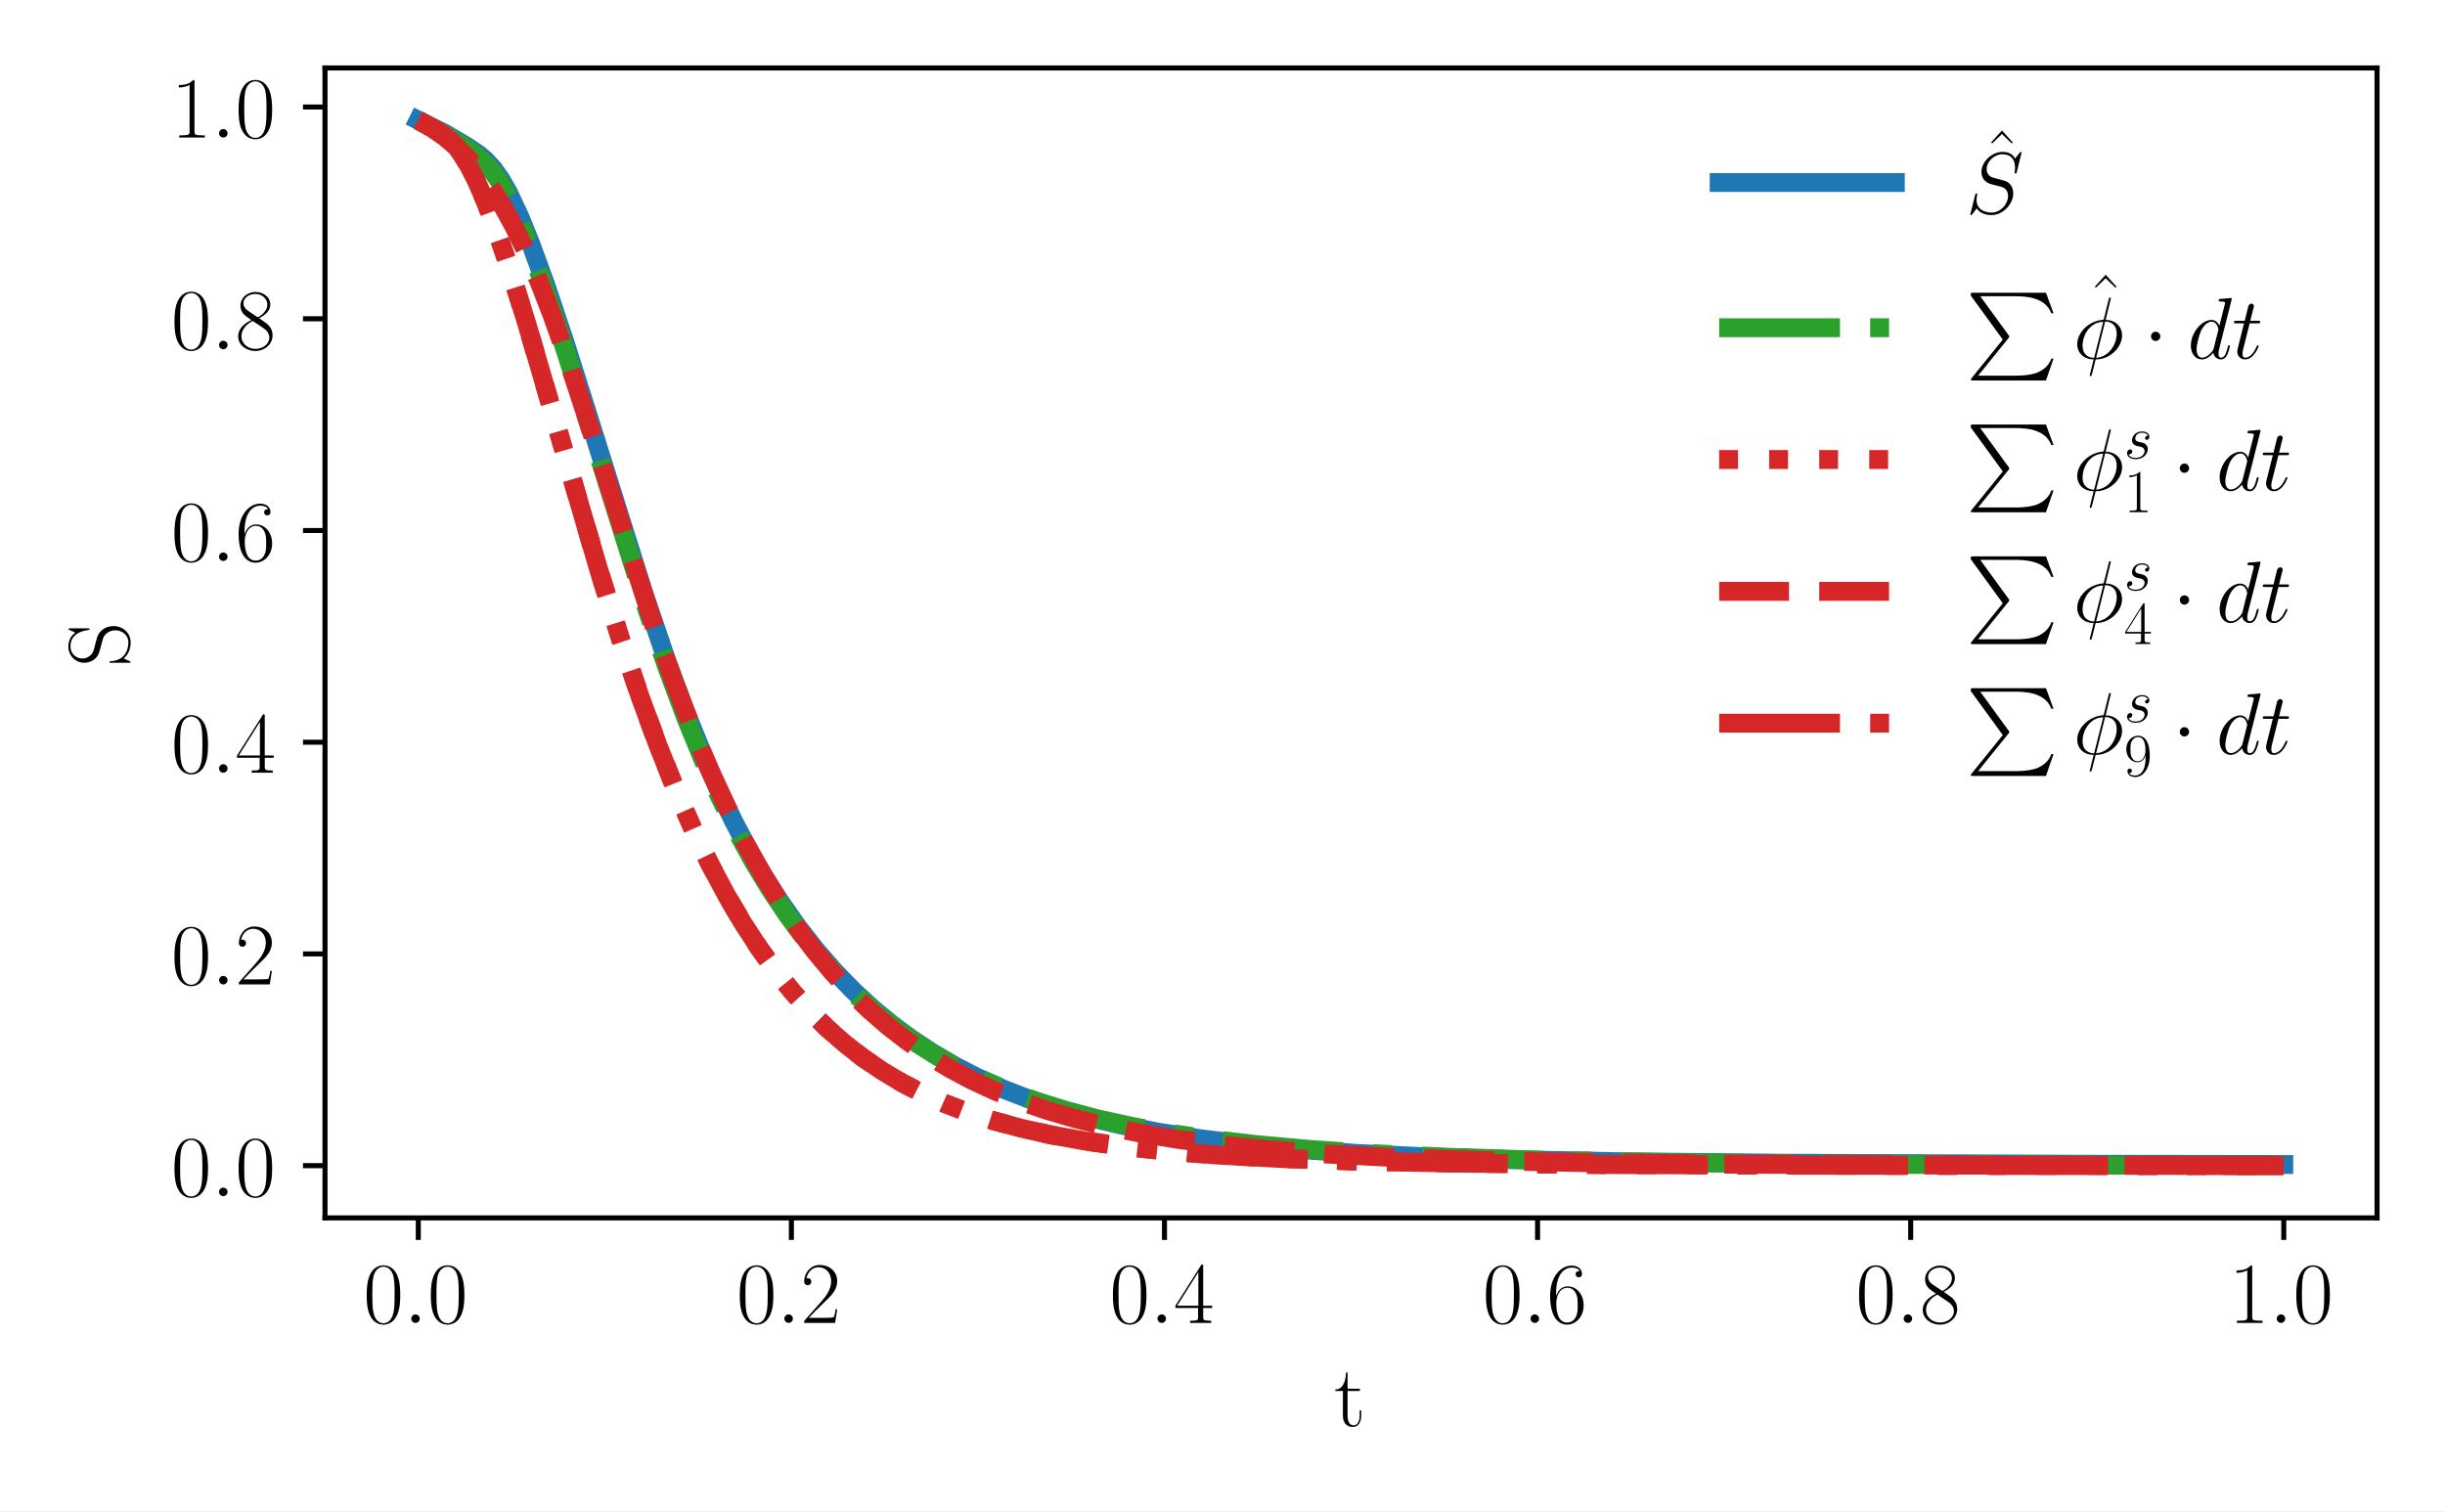
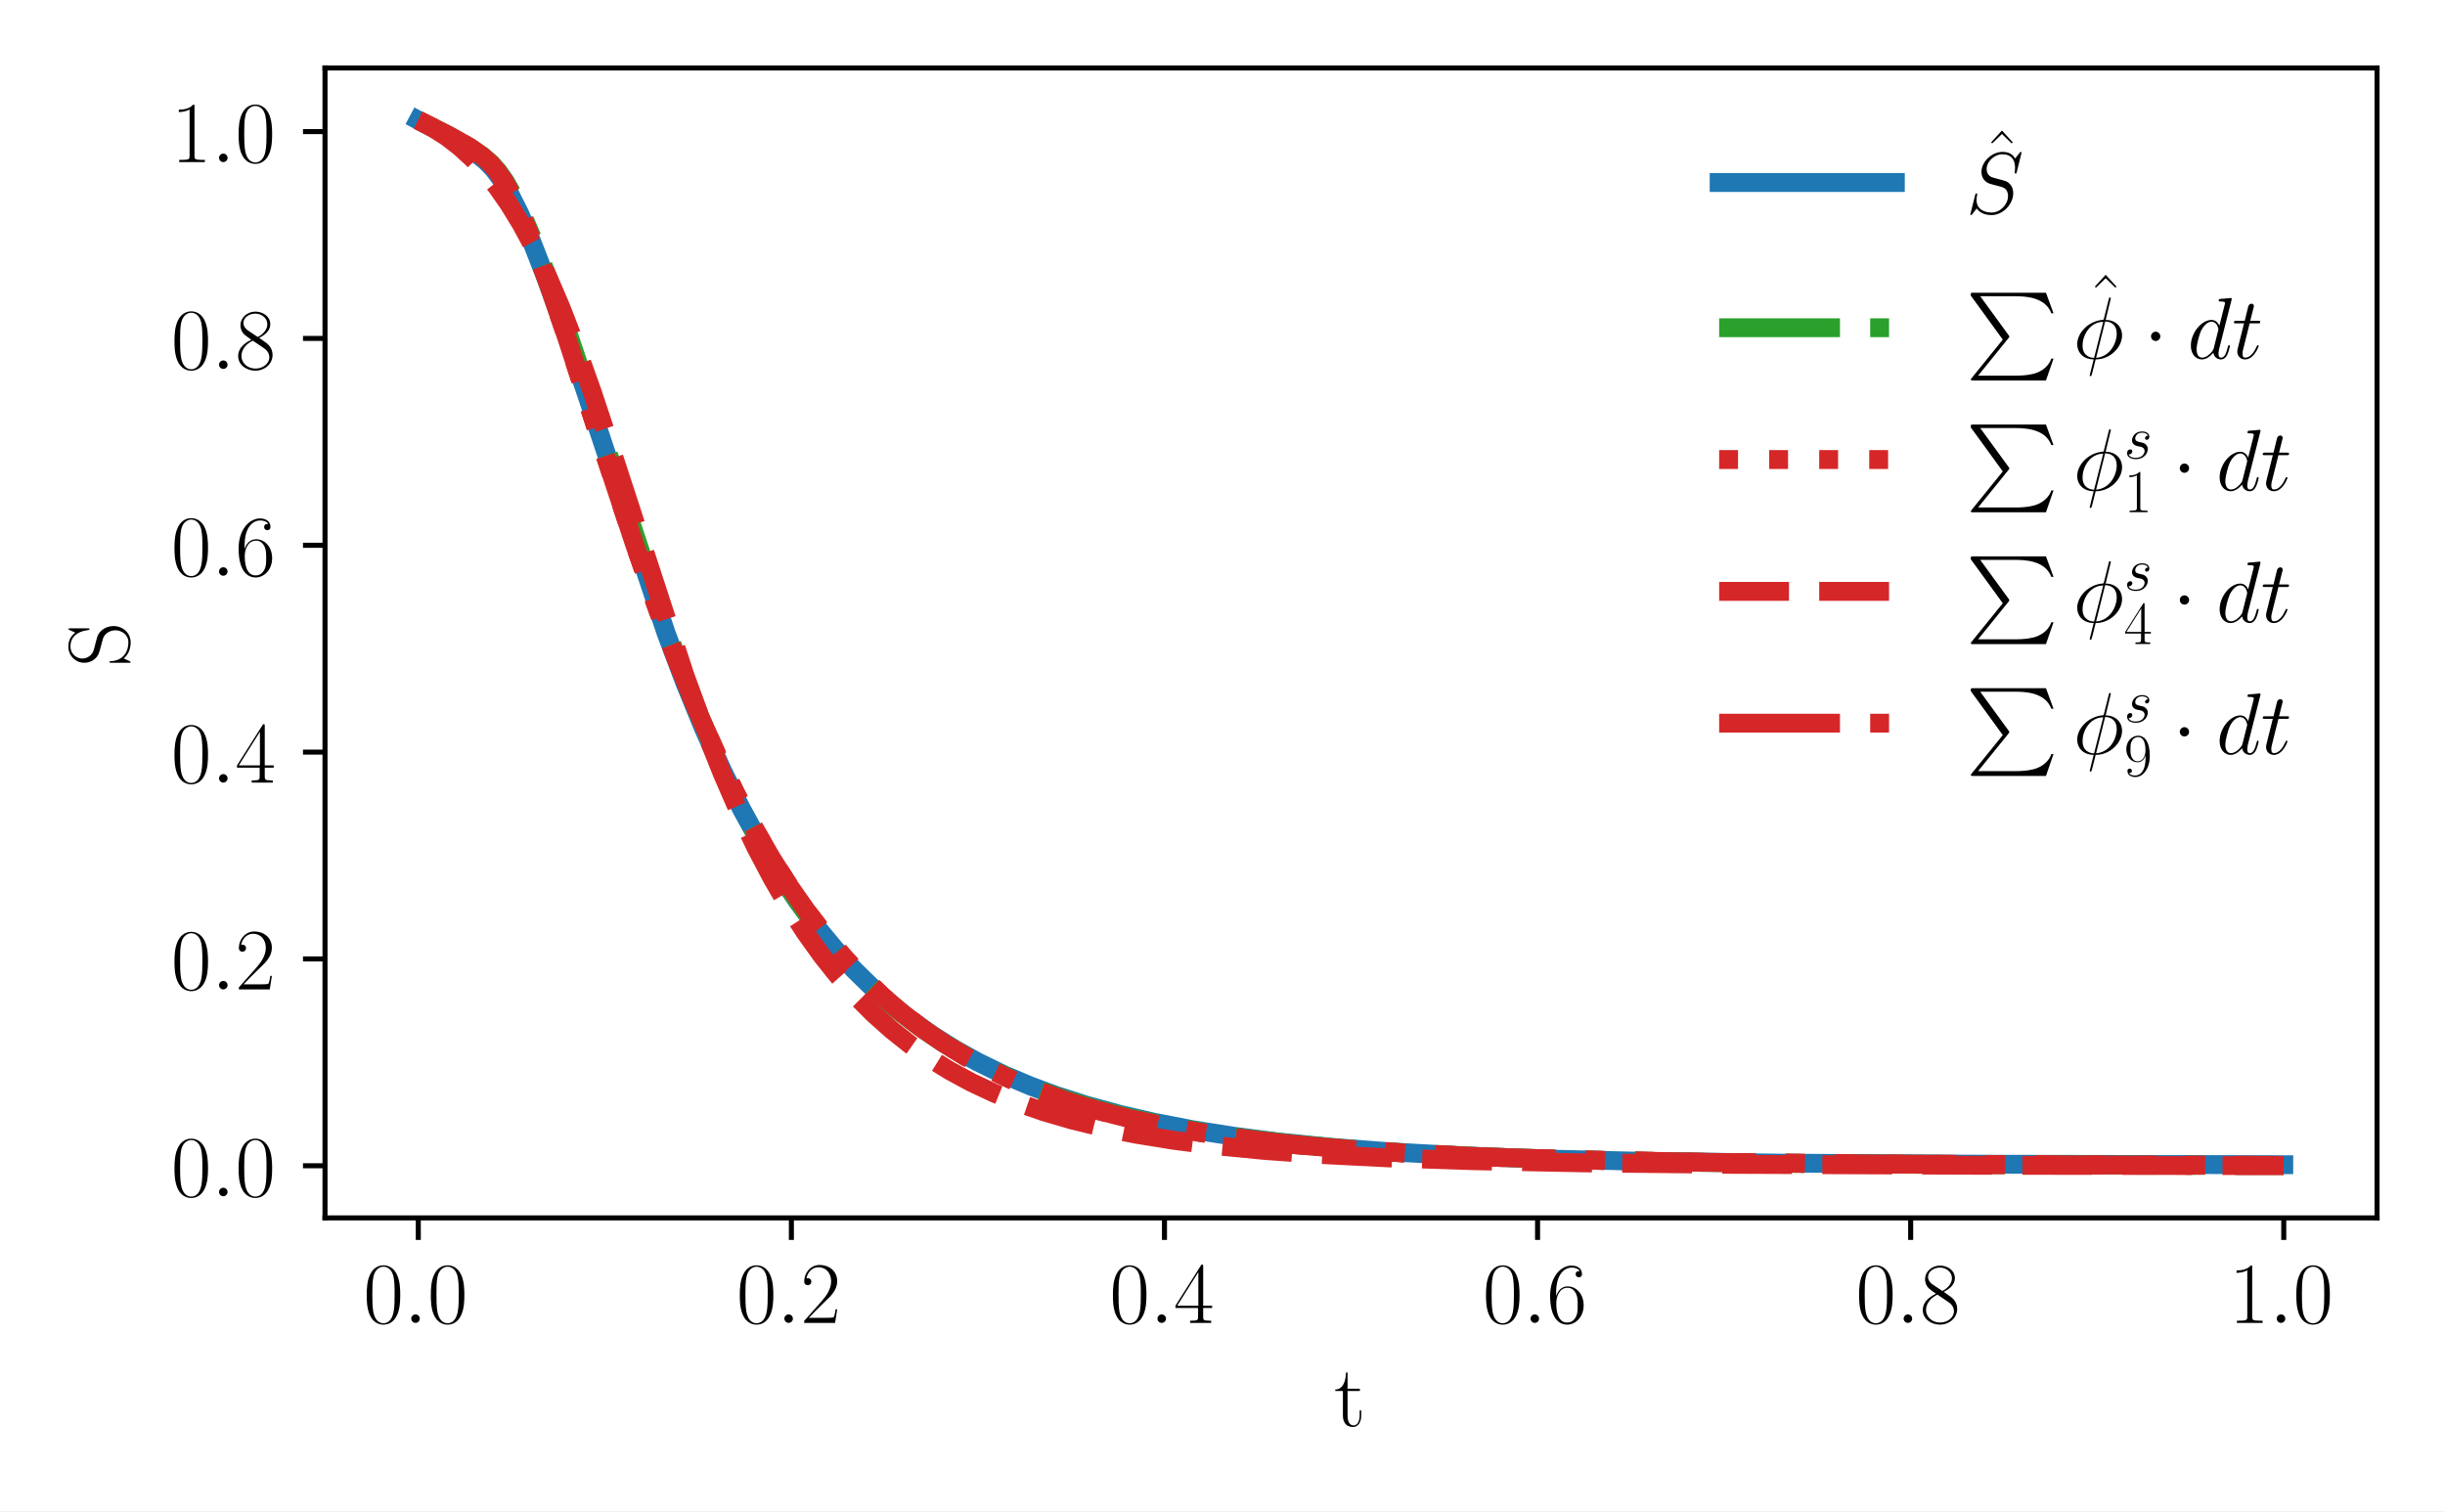
<svg xmlns="http://www.w3.org/2000/svg" xmlns:xlink="http://www.w3.org/1999/xlink" width="388.543pt" height="240.133pt" viewBox="0 0 388.543 240.133" version="1.1">
  <defs>
    <style type="text/css">*{stroke-linejoin: round; stroke-linecap: butt}</style>
  </defs>
  <g id="figure_1">
    <g id="patch_1">
      <path d="M 0 240.133  L 388.543 240.133  L 388.543 0  L 0 0  z " style="fill: #ffffff" />
    </g>
    <g id="axes_1">
      <g id="patch_2">
        <path d="M 51.648 193.537  L 377.743 193.537  L 377.743 10.8  L 51.648 10.8  z " style="fill: #ffffff" />
      </g>
      <g id="matplotlib.axis_1">
        <g id="xtick_1">
          <g id="line2d_1">
            <defs>
-               <path id="mfda33539a0" d="M 0 0  L 0 3.5  " style="stroke: #000000; stroke-width: 0.8" />
-             </defs>
-             <g>
-               <use xlink:href="#mfda33539a0" x="66.471" y="193.537" style="stroke: #000000; stroke-width: 0.8" />
+               <path id="mde5029d9d5" d="M 0 0  L 0 3.5  " style="stroke: #000000; stroke-width: 0.8" />
+             </defs>
+             <g>
+               <use xlink:href="#mde5029d9d5" x="66.471" y="193.537" style="stroke: #000000; stroke-width: 0.8" />
            </g>
          </g>
          <g id="text_1">
            <g transform="translate(57.74567 210.2228) scale(0.14 -0.14)">
              <defs>
                <path id="CMR17-30" d="M 2688 2025  C 2688 2416 2682 3080 2413 3591  C 2176 4039 1798 4198 1466 4198  C 1158 4198 768 4058 525 3597  C 269 3118 243 2524 243 2025  C 243 1661 250 1106 448 619  C 723 -39 1216 -128 1466 -128  C 1760 -128 2208 -7 2470 600  C 2662 1042 2688 1559 2688 2025  z M 1466 -26  C 1056 -26 813 325 723 812  C 653 1188 653 1738 653 2096  C 653 2588 653 2997 736 3387  C 858 3929 1216 4096 1466 4096  C 1728 4096 2067 3923 2189 3400  C 2272 3036 2278 2607 2278 2096  C 2278 1680 2278 1169 2202 792  C 2067 95 1690 -26 1466 -26  z " transform="scale(0.015625)" />
                <path id="CMMI12-3a" d="M 1178 307  C 1178 492 1024 619 870 619  C 685 619 557 466 557 313  C 557 128 710 0 864 0  C 1050 0 1178 153 1178 307  z " transform="scale(0.015625)" />
              </defs>
              <use xlink:href="#CMR17-30" transform="scale(0.996264)" />
              <use xlink:href="#CMMI12-3a" transform="translate(45.69048 0) scale(0.996264)" />
              <use xlink:href="#CMR17-30" transform="translate(72.78765 0) scale(0.996264)" />
            </g>
          </g>
        </g>
        <g id="xtick_2">
          <g id="line2d_2">
            <g>
-               <use xlink:href="#mfda33539a0" x="125.761" y="193.537" style="stroke: #000000; stroke-width: 0.8" />
+               <use xlink:href="#mde5029d9d5" x="125.761" y="193.537" style="stroke: #000000; stroke-width: 0.8" />
            </g>
          </g>
          <g id="text_2">
            <g transform="translate(117.0356 210.2228) scale(0.14 -0.14)">
              <defs>
                <path id="CMR17-32" d="M 2669 989  L 2554 989  C 2490 536 2438 459 2413 420  C 2381 369 1920 369 1830 369  L 602 369  C 832 619 1280 1072 1824 1597  C 2214 1967 2669 2402 2669 3035  C 2669 3790 2067 4224 1395 4224  C 691 4224 262 3604 262 3030  C 262 2780 448 2748 525 2748  C 589 2748 781 2787 781 3010  C 781 3207 614 3264 525 3264  C 486 3264 448 3258 422 3245  C 544 3790 915 4058 1306 4058  C 1862 4058 2227 3617 2227 3035  C 2227 2479 1901 2000 1536 1584  L 262 146  L 262 0  L 2515 0  L 2669 989  z " transform="scale(0.015625)" />
              </defs>
              <use xlink:href="#CMR17-30" transform="scale(0.996264)" />
              <use xlink:href="#CMMI12-3a" transform="translate(45.69048 0) scale(0.996264)" />
              <use xlink:href="#CMR17-32" transform="translate(72.78765 0) scale(0.996264)" />
            </g>
          </g>
        </g>
        <g id="xtick_3">
          <g id="line2d_3">
            <g>
-               <use xlink:href="#mfda33539a0" x="185.051" y="193.537" style="stroke: #000000; stroke-width: 0.8" />
+               <use xlink:href="#mde5029d9d5" x="185.051" y="193.537" style="stroke: #000000; stroke-width: 0.8" />
            </g>
          </g>
          <g id="text_3">
            <g transform="translate(176.3255 210.2228) scale(0.14 -0.14)">
              <defs>
                <path id="CMR17-34" d="M 2150 4122  C 2150 4256 2144 4256 2029 4256  L 128 1254  L 128 1088  L 1779 1088  L 1779 457  C 1779 224 1766 160 1318 160  L 1197 160  L 1197 0  C 1402 0 1747 0 1965 0  C 2182 0 2528 0 2733 0  L 2733 160  L 2611 160  C 2163 160 2150 224 2150 457  L 2150 1088  L 2803 1088  L 2803 1254  L 2150 1254  L 2150 4122  z M 1798 3703  L 1798 1254  L 256 1254  L 1798 3703  z " transform="scale(0.015625)" />
              </defs>
              <use xlink:href="#CMR17-30" transform="scale(0.996264)" />
              <use xlink:href="#CMMI12-3a" transform="translate(45.69048 0) scale(0.996264)" />
              <use xlink:href="#CMR17-34" transform="translate(72.78765 0) scale(0.996264)" />
            </g>
          </g>
        </g>
        <g id="xtick_4">
          <g id="line2d_4">
            <g>
-               <use xlink:href="#mfda33539a0" x="244.341" y="193.537" style="stroke: #000000; stroke-width: 0.8" />
+               <use xlink:href="#mde5029d9d5" x="244.341" y="193.537" style="stroke: #000000; stroke-width: 0.8" />
            </g>
          </g>
          <g id="text_4">
            <g transform="translate(235.6154 210.2228) scale(0.14 -0.14)">
              <defs>
                <path id="CMR17-36" d="M 678 2176  C 678 3690 1395 4032 1811 4032  C 1946 4032 2272 4009 2400 3776  C 2298 3776 2106 3776 2106 3553  C 2106 3381 2246 3323 2336 3323  C 2394 3323 2566 3348 2566 3560  C 2566 3954 2246 4179 1805 4179  C 1043 4179 243 3390 243 1984  C 243 253 966 -128 1478 -128  C 2099 -128 2688 427 2688 1283  C 2688 2081 2170 2662 1517 2662  C 1126 2662 838 2407 678 1960  L 678 2176  z M 1478 25  C 691 25 691 1200 691 1436  C 691 1896 909 2560 1504 2560  C 1613 2560 1926 2560 2138 2120  C 2253 1870 2253 1609 2253 1289  C 2253 944 2253 690 2118 434  C 1978 171 1773 25 1478 25  z " transform="scale(0.015625)" />
              </defs>
              <use xlink:href="#CMR17-30" transform="scale(0.996264)" />
              <use xlink:href="#CMMI12-3a" transform="translate(45.69048 0) scale(0.996264)" />
              <use xlink:href="#CMR17-36" transform="translate(72.78765 0) scale(0.996264)" />
            </g>
          </g>
        </g>
        <g id="xtick_5">
          <g id="line2d_5">
            <g>
-               <use xlink:href="#mfda33539a0" x="303.631" y="193.537" style="stroke: #000000; stroke-width: 0.8" />
+               <use xlink:href="#mde5029d9d5" x="303.631" y="193.537" style="stroke: #000000; stroke-width: 0.8" />
            </g>
          </g>
          <g id="text_5">
            <g transform="translate(294.9053 210.2228) scale(0.14 -0.14)">
              <defs>
                <path id="CMR17-38" d="M 1741 2264  C 2144 2467 2554 2773 2554 3263  C 2554 3841 1990 4179 1472 4179  C 890 4179 378 3759 378 3180  C 378 3021 416 2747 666 2505  C 730 2442 998 2251 1171 2130  C 883 1983 211 1634 211 934  C 211 279 838 -128 1459 -128  C 2144 -128 2720 362 2720 1010  C 2720 1590 2330 1857 2074 2029  L 1741 2264  z M 902 2822  C 851 2854 595 3051 595 3351  C 595 3739 998 4032 1459 4032  C 1965 4032 2336 3676 2336 3262  C 2336 2669 1670 2331 1638 2331  C 1632 2331 1626 2331 1574 2370  L 902 2822  z M 2080 1519  C 2176 1449 2483 1240 2483 851  C 2483 381 2010 25 1472 25  C 890 25 448 438 448 940  C 448 1443 838 1862 1280 2060  L 2080 1519  z " transform="scale(0.015625)" />
              </defs>
              <use xlink:href="#CMR17-30" transform="scale(0.996264)" />
              <use xlink:href="#CMMI12-3a" transform="translate(45.69048 0) scale(0.996264)" />
              <use xlink:href="#CMR17-38" transform="translate(72.78765 0) scale(0.996264)" />
            </g>
          </g>
        </g>
        <g id="xtick_6">
          <g id="line2d_6">
            <g>
-               <use xlink:href="#mfda33539a0" x="362.92" y="193.537" style="stroke: #000000; stroke-width: 0.8" />
+               <use xlink:href="#mde5029d9d5" x="362.92" y="193.537" style="stroke: #000000; stroke-width: 0.8" />
            </g>
          </g>
          <g id="text_6">
            <g transform="translate(354.1952 210.2228) scale(0.14 -0.14)">
              <defs>
                <path id="CMR17-31" d="M 1702 4058  C 1702 4192 1696 4192 1606 4192  C 1357 3916 979 3827 621 3827  C 602 3827 570 3827 563 3808  C 557 3795 557 3782 557 3648  C 755 3648 1088 3686 1344 3839  L 1344 461  C 1344 236 1331 160 781 160  L 589 160  L 589 0  C 896 0 1216 0 1523 0  C 1830 0 2150 0 2458 0  L 2458 160  L 2266 160  C 1715 160 1702 230 1702 458  L 1702 4058  z " transform="scale(0.015625)" />
              </defs>
              <use xlink:href="#CMR17-31" transform="scale(0.996264)" />
              <use xlink:href="#CMMI12-3a" transform="translate(45.69048 0) scale(0.996264)" />
              <use xlink:href="#CMR17-30" transform="translate(72.78765 0) scale(0.996264)" />
            </g>
          </g>
        </g>
        <g id="text_7">
          <g transform="translate(212.0402 226.6207) scale(0.14 -0.14)">
            <defs>
              <path id="CMR17-74" d="M 966 2560  L 1862 2560  L 1862 2725  L 966 2725  L 966 3904  L 851 3904  C 838 3245 614 2668 70 2668  L 70 2560  L 627 2560  L 627 771  C 627 650 627 -64 1370 -64  C 1747 -64 1965 306 1965 777  L 1965 1140  L 1850 1140  L 1850 783  C 1850 344 1677 51 1408 51  C 1222 51 966 178 966 758  L 966 2560  z " transform="scale(0.015625)" />
            </defs>
            <use xlink:href="#CMR17-74" transform="scale(0.996264)" />
          </g>
        </g>
      </g>
      <g id="matplotlib.axis_2">
        <g id="ytick_1">
          <g id="line2d_7">
            <defs>
-               <path id="m4ad0674eea" d="M 0 0  L -3.5 0  " style="stroke: #000000; stroke-width: 0.8" />
-             </defs>
-             <g>
-               <use xlink:href="#m4ad0674eea" x="51.648" y="185.237" style="stroke: #000000; stroke-width: 0.8" />
+               <path id="mcdf173ea3e" d="M 0 0  L -3.5 0  " style="stroke: #000000; stroke-width: 0.8" />
+             </defs>
+             <g>
+               <use xlink:href="#mcdf173ea3e" x="51.648" y="185.252" style="stroke: #000000; stroke-width: 0.8" />
            </g>
          </g>
          <g id="text_8">
-             <g transform="translate(27.1979 190.0795) scale(0.14 -0.14)">
+             <g transform="translate(27.1979 190.0945) scale(0.14 -0.14)">
              <use xlink:href="#CMR17-30" transform="scale(0.996264)" />
              <use xlink:href="#CMMI12-3a" transform="translate(45.69048 0) scale(0.996264)" />
              <use xlink:href="#CMR17-30" transform="translate(72.78765 0) scale(0.996264)" />
            </g>
          </g>
        </g>
        <g id="ytick_2">
          <g id="line2d_8">
            <g>
-               <use xlink:href="#m4ad0674eea" x="51.648" y="151.591" style="stroke: #000000; stroke-width: 0.8" />
+               <use xlink:href="#mcdf173ea3e" x="51.648" y="152.384" style="stroke: #000000; stroke-width: 0.8" />
            </g>
          </g>
          <g id="text_9">
-             <g transform="translate(27.1979 156.4343) scale(0.14 -0.14)">
+             <g transform="translate(27.1979 157.2274) scale(0.14 -0.14)">
              <use xlink:href="#CMR17-30" transform="scale(0.996264)" />
              <use xlink:href="#CMMI12-3a" transform="translate(45.69048 0) scale(0.996264)" />
              <use xlink:href="#CMR17-32" transform="translate(72.78765 0) scale(0.996264)" />
            </g>
          </g>
        </g>
        <g id="ytick_3">
          <g id="line2d_9">
            <g>
-               <use xlink:href="#m4ad0674eea" x="51.648" y="117.946" style="stroke: #000000; stroke-width: 0.8" />
+               <use xlink:href="#mcdf173ea3e" x="51.648" y="119.517" style="stroke: #000000; stroke-width: 0.8" />
            </g>
          </g>
          <g id="text_10">
-             <g transform="translate(27.1979 122.789) scale(0.14 -0.14)">
+             <g transform="translate(27.1979 124.3603) scale(0.14 -0.14)">
              <use xlink:href="#CMR17-30" transform="scale(0.996264)" />
              <use xlink:href="#CMMI12-3a" transform="translate(45.69048 0) scale(0.996264)" />
              <use xlink:href="#CMR17-34" transform="translate(72.78765 0) scale(0.996264)" />
            </g>
          </g>
        </g>
        <g id="ytick_4">
          <g id="line2d_10">
            <g>
-               <use xlink:href="#m4ad0674eea" x="51.648" y="84.301" style="stroke: #000000; stroke-width: 0.8" />
+               <use xlink:href="#mcdf173ea3e" x="51.648" y="86.65" style="stroke: #000000; stroke-width: 0.8" />
            </g>
          </g>
          <g id="text_11">
-             <g transform="translate(27.1979 89.14383) scale(0.14 -0.14)">
+             <g transform="translate(27.1979 91.49314) scale(0.14 -0.14)">
              <use xlink:href="#CMR17-30" transform="scale(0.996264)" />
              <use xlink:href="#CMMI12-3a" transform="translate(45.69048 0) scale(0.996264)" />
              <use xlink:href="#CMR17-36" transform="translate(72.78765 0) scale(0.996264)" />
            </g>
          </g>
        </g>
        <g id="ytick_5">
          <g id="line2d_11">
            <g>
-               <use xlink:href="#m4ad0674eea" x="51.648" y="50.656" style="stroke: #000000; stroke-width: 0.8" />
+               <use xlink:href="#mcdf173ea3e" x="51.648" y="53.783" style="stroke: #000000; stroke-width: 0.8" />
            </g>
          </g>
          <g id="text_12">
-             <g transform="translate(27.1979 55.49861) scale(0.14 -0.14)">
+             <g transform="translate(27.1979 58.62601) scale(0.14 -0.14)">
              <use xlink:href="#CMR17-30" transform="scale(0.996264)" />
              <use xlink:href="#CMMI12-3a" transform="translate(45.69048 0) scale(0.996264)" />
              <use xlink:href="#CMR17-38" transform="translate(72.78765 0) scale(0.996264)" />
            </g>
          </g>
        </g>
        <g id="ytick_6">
          <g id="line2d_12">
            <g>
-               <use xlink:href="#m4ad0674eea" x="51.648" y="17.01" style="stroke: #000000; stroke-width: 0.8" />
+               <use xlink:href="#mcdf173ea3e" x="51.648" y="20.916" style="stroke: #000000; stroke-width: 0.8" />
            </g>
          </g>
          <g id="text_13">
-             <g transform="translate(27.1979 21.8534) scale(0.14 -0.14)">
+             <g transform="translate(27.1979 25.75888) scale(0.14 -0.14)">
              <use xlink:href="#CMR17-31" transform="scale(0.996264)" />
              <use xlink:href="#CMMI12-3a" transform="translate(45.69048 0) scale(0.996264)" />
              <use xlink:href="#CMR17-30" transform="translate(72.78765 0) scale(0.996264)" />
            </g>
          </g>
        </g>
        <g id="text_14">
          <g transform="translate(20.48588 105.9621) rotate(-90) scale(0.14 -0.14)">
            <defs>
              <path id="CMR17-53" d="M 2803 4290  C 2803 4404 2797 4411 2758 4411  C 2720 4411 2707 4385 2682 4328  L 2490 3907  C 2246 4257 1875 4416 1472 4416  C 819 4416 294 3901 294 3253  C 294 3056 339 2776 557 2510  C 794 2218 1018 2167 1530 2033  C 1722 1982 2042 1899 2106 1874  C 2470 1722 2662 1341 2662 985  C 2662 527 2336 38 1779 38  C 1094 38 454 419 410 1311  C 403 1413 397 1419 352 1419  C 301 1419 294 1413 294 1285  L 294 -1  C 294 -115 301 -122 339 -122  C 384 -122 397 -90 486 108  C 493 127 493 140 614 381  C 934 -39 1472 -128 1779 -128  C 2477 -128 2970 451 2970 1124  C 2970 1454 2848 1708 2778 1823  C 2509 2230 2221 2306 1914 2382  C 1869 2402 1856 2402 1498 2490  C 1152 2579 1005 2624 845 2796  C 666 2992 602 3196 602 3399  C 602 3812 934 4263 1478 4263  C 2157 4263 2579 3786 2675 2993  C 2694 2878 2701 2872 2746 2872  C 2803 2872 2803 2891 2803 2999  L 2803 4290  z " transform="scale(0.015625)" />
            </defs>
            <use xlink:href="#CMR17-53" transform="scale(0.996264)" />
          </g>
        </g>
      </g>
      <g id="line2d_13">
-         <path d="M 66.471 19.106  L 70.646 21.18  L 74.225 23.288  L 76.014 24.495  L 77.207 25.506  L 78.4 26.814  L 79.593 28.5  L 80.786 30.584  L 82.576 34.377  L 84.365 38.794  L 86.751 45.351  L 89.733 54.247  L 93.909 67.461  L 102.26 94.104  L 105.839 104.65  L 108.821 112.746  L 111.803 120.139  L 114.189 125.538  L 116.575 130.489  L 118.961 135.018  L 121.347 139.155  L 123.733 142.934  L 126.715 147.2  L 129.697 151.014  L 132.68 154.43  L 135.662 157.493  L 138.645 160.243  L 141.627 162.714  L 144.609 164.936  L 148.188 167.309  L 151.767 169.398  L 155.346 171.239  L 159.521 173.109  L 163.697 174.721  L 167.873 176.111  L 172.645 177.465  L 178.013 178.74  L 183.977 179.902  L 190.538 180.931  L 197.696 181.821  L 206.047 182.621  L 215.59 183.297  L 226.923 183.86  L 240.643 184.299  L 257.941 184.619  L 283.589 184.85  L 329.518 185.007  L 362.92 185.056  L 362.92 185.056  " clip-path="url(#p456e099c8f)" style="fill: none; stroke: #1f77b4; stroke-width: 3; stroke-linecap: square" />
+         <path d="M 66.471 19.106  L 72.436 22.283  L 76.014 24.647  L 77.207 25.611  L 78.4 26.837  L 79.593 28.417  L 80.786 30.369  L 82.576 33.926  L 84.365 38.065  L 86.751 44.18  L 89.733 52.433  L 93.312 62.964  L 105.839 100.564  L 108.821 108.486  L 111.803 115.772  L 114.786 122.412  L 117.768 128.433  L 120.75 133.875  L 123.733 138.787  L 126.715 143.216  L 129.697 147.208  L 132.68 150.806  L 135.662 154.048  L 138.645 156.968  L 141.627 159.601  L 144.609 161.974  L 148.188 164.516  L 151.767 166.763  L 155.346 168.752  L 159.521 170.787  L 163.697 172.559  L 167.873 174.105  L 172.645 175.635  L 178.013 177.101  L 183.381 178.341  L 189.345 179.497  L 195.907 180.545  L 203.065 181.469  L 211.415 182.316  L 220.958 183.048  L 232.292 183.677  L 245.415 184.176  L 261.52 184.562  L 282.993 184.839  L 315.203 185.009  L 362.92 185.086  L 362.92 185.086  " clip-path="url(#p366e3cdf10)" style="fill: none; stroke: #1f77b4; stroke-width: 3; stroke-linecap: square" />
      </g>
      <g id="line2d_14">
-         <path d="M 66.471 19.106  L 70.354 21.204  L 73.764 23.288  L 75.809 24.776  L 77.232 26.076  L 78.448 27.49  L 79.604 29.183  L 80.819 31.371  L 82.212 34.354  L 83.961 38.659  L 86.244 44.903  L 89.238 53.779  L 93.211 66.299  L 102.905 97.141  L 106.136 106.49  L 109.011 114.149  L 111.739 120.795  L 114.407 126.719  L 117.045 132.038  L 119.684 136.86  L 122.322 141.225  L 125.02 145.262  L 127.747 148.948  L 130.534 152.347  L 133.409 155.504  L 136.344 158.401  L 139.398 161.101  L 142.54 163.585  L 145.801 165.88  L 149.21 168.008  L 152.797 169.984  L 156.562 171.804  L 160.564 173.49  L 164.833 175.045  L 169.398 176.469  L 174.349 177.779  L 179.744 178.974  L 185.673 180.056  L 192.284 181.033  L 199.725 181.902  L 208.233 182.668  L 218.164 183.332  L 230.022 183.896  L 244.667 184.36  L 263.551 184.724  L 289.549 184.989  L 329.896 185.155  L 362.891 185.203  L 362.891 185.203  " clip-path="url(#p456e099c8f)" style="fill: none; stroke-dasharray: 19.2,4.8,3,4.8; stroke-dashoffset: 0; stroke: #2ca02c; stroke-width: 3" />
+         <path d="M 66.471 19.106  L 70.681 21.201  L 74.475 23.33  L 76.61 24.75  L 78.003 25.94  L 79.159 27.228  L 80.286 28.833  L 81.501 30.968  L 83.013 34.11  L 84.999 38.791  L 87.578 45.468  L 90.602 53.933  L 94.308 65.011  L 105.217 98.083  L 108.419 106.811  L 111.383 114.256  L 114.199 120.739  L 116.956 126.538  L 119.684 131.767  L 122.411 136.523  L 125.168 140.888  L 127.955 144.885  L 130.771 148.542  L 133.646 151.915  L 136.611 155.051  L 139.664 157.955  L 142.807 160.638  L 146.068 163.13  L 149.477 165.453  L 153.034 167.607  L 156.769 169.606  L 160.712 171.462  L 164.892 173.181  L 169.339 174.766  L 174.112 176.228  L 179.24 177.564  L 184.843 178.791  L 190.98 179.903  L 197.768 180.903  L 205.387 181.796  L 214.044 182.582  L 224.093 183.266  L 235.981 183.844  L 250.507 184.32  L 269.094 184.695  L 294.5 184.971  L 333.483 185.15  L 362.891 185.203  L 362.891 185.203  " clip-path="url(#p366e3cdf10)" style="fill: none; stroke-dasharray: 19.2,4.8,3,4.8; stroke-dashoffset: 0; stroke: #2ca02c; stroke-width: 3" />
      </g>
      <g id="line2d_15">
-         <path d="M 66.471 19.106  L 69.613 20.846  L 71.125 21.903  L 72.163 22.904  L 73.2 24.235  L 74.357 26.103  L 75.661 28.647  L 77.173 32.102  L 78.951 36.754  L 81.056 42.915  L 83.695 51.365  L 87.608 64.733  L 95.078 90.311  L 98.606 101.527  L 101.748 110.793  L 104.654 118.686  L 107.44 125.629  L 110.138 131.77  L 112.806 137.297  L 115.444 142.256  L 118.053 146.692  L 120.662 150.698  L 123.3 154.343  L 125.968 157.651  L 128.666 160.643  L 131.423 163.369  L 134.239 165.844  L 137.145 168.103  L 140.168 170.172  L 143.34 172.072  L 146.661 173.8  L 150.188 175.383  L 153.953 176.825  L 157.985 178.13  L 162.372 179.315  L 167.205 180.386  L 172.57 181.342  L 178.618 182.189  L 185.525 182.926  L 193.589 183.556  L 203.282 184.084  L 215.348 184.508  L 231.238 184.833  L 254.035 185.058  L 292.632 185.188  L 362.891 185.231  L 362.891 185.231  " clip-path="url(#p456e099c8f)" style="fill: none; stroke-dasharray: 3,4.95; stroke-dashoffset: 0; stroke: #d62728; stroke-width: 3" />
+         <path d="M 66.471 19.106  L 71.6 21.669  L 74.653 23.427  L 76.61 24.793  L 77.944 25.983  L 79.04 27.26  L 80.167 28.925  L 81.471 31.27  L 83.013 34.527  L 84.851 38.963  L 87.104 45.017  L 90.068 53.673  L 95.523 70.447  L 100.829 86.467  L 104.535 96.957  L 107.855 105.702  L 110.968 113.286  L 113.962 120.006  L 116.897 126.054  L 119.773 131.48  L 122.648 136.436  L 125.524 140.951  L 128.399 145.057  L 131.304 148.82  L 134.239 152.262  L 137.233 155.434  L 140.287 158.348  L 143.429 161.041  L 146.69 163.542  L 150.07 165.852  L 153.568 167.973  L 157.244 169.942  L 161.127 171.767  L 165.248 173.455  L 169.635 175.01  L 174.349 176.44  L 179.448 177.752  L 184.991 178.946  L 191.098 180.031  L 197.887 181.008  L 205.535 181.88  L 214.281 182.648  L 224.479 183.315  L 236.633 183.879  L 251.633 184.343  L 270.962 184.708  L 297.702 184.976  L 339.501 185.149  L 362.891 185.19  L 362.891 185.19  " clip-path="url(#p366e3cdf10)" style="fill: none; stroke-dasharray: 3,4.95; stroke-dashoffset: 0; stroke: #d62728; stroke-width: 3" />
      </g>
      <g id="line2d_16">
-         <path d="M 66.471 19.106  L 68.635 20.345  L 70.651 21.756  L 72.578 23.379  L 74.416 25.218  L 76.224 27.344  L 78.032 29.82  L 79.841 32.682  L 81.679 36.014  L 83.576 39.92  L 85.592 44.589  L 87.786 50.246  L 90.306 57.381  L 93.537 67.246  L 103.883 99.324  L 107.085 108.253  L 110.049 115.874  L 112.895 122.587  L 115.682 128.596  L 118.439 134.015  L 121.166 138.893  L 123.893 143.323  L 126.65 147.381  L 129.437 151.089  L 132.253 154.471  L 135.129 157.579  L 138.064 160.427  L 141.087 163.052  L 144.2 165.462  L 147.431 167.683  L 150.811 169.735  L 154.339 171.617  L 158.074 173.356  L 162.046 174.957  L 166.286 176.422  L 170.851 177.761  L 175.802 178.978  L 181.227 180.078  L 187.215 181.063  L 193.944 181.939  L 201.622 182.71  L 210.516 183.373  L 221.099 183.931  L 234.113 184.387  L 250.922 184.741  L 274.312 184.997  L 311.486 185.156  L 362.891 185.216  L 362.891 185.216  " clip-path="url(#p456e099c8f)" style="fill: none; stroke-dasharray: 11.1,4.8; stroke-dashoffset: 0; stroke: #d62728; stroke-width: 3" />
+         <path d="M 66.471 19.106  L 68.813 20.343  L 71.007 21.756  L 73.082 23.359  L 75.068 25.176  L 77.025 27.27  L 78.951 29.665  L 80.878 32.421  L 82.835 35.62  L 84.821 39.301  L 86.896 43.629  L 89.09 48.736  L 91.462 54.837  L 94.159 62.416  L 97.539 72.62  L 108.834 107.293  L 111.946 115.81  L 114.792 122.963  L 117.52 129.227  L 120.158 134.742  L 122.767 139.69  L 125.375 144.166  L 127.984 148.206  L 130.623 151.885  L 133.291 155.228  L 136.018 158.29  L 138.805 161.087  L 141.68 163.657  L 144.645 166.011  L 147.728 168.175  L 150.959 170.171  L 154.368 172.014  L 157.955 173.699  L 161.779 175.249  L 165.9 176.677  L 170.347 177.979  L 175.209 179.167  L 180.545 180.239  L 186.503 181.204  L 193.203 182.059  L 200.881 182.809  L 209.864 183.457  L 220.625 184.001  L 233.965 184.444  L 251.337 184.786  L 275.853 185.031  L 315.755 185.181  L 362.891 185.231  L 362.891 185.231  " clip-path="url(#p366e3cdf10)" style="fill: none; stroke-dasharray: 11.1,4.8; stroke-dashoffset: 0; stroke: #d62728; stroke-width: 3" />
      </g>
      <g id="line2d_17">
-         <path d="M 66.471 19.106  L 69.613 20.846  L 71.125 21.903  L 72.163 22.904  L 73.2 24.235  L 74.357 26.103  L 75.661 28.647  L 77.173 32.102  L 78.951 36.754  L 81.056 42.915  L 83.695 51.365  L 87.608 64.733  L 95.078 90.311  L 98.606 101.527  L 101.748 110.793  L 104.654 118.686  L 107.44 125.629  L 110.138 131.77  L 112.806 137.297  L 115.444 142.256  L 118.053 146.692  L 120.662 150.698  L 123.3 154.343  L 125.968 157.651  L 128.666 160.643  L 131.423 163.369  L 134.239 165.844  L 137.145 168.103  L 140.168 170.172  L 143.34 172.072  L 146.661 173.8  L 150.188 175.383  L 153.953 176.825  L 157.985 178.13  L 162.372 179.315  L 167.205 180.386  L 172.57 181.342  L 178.618 182.189  L 185.525 182.926  L 193.589 183.556  L 203.282 184.084  L 215.348 184.508  L 231.238 184.833  L 254.035 185.058  L 292.632 185.188  L 362.891 185.231  L 362.891 185.231  " clip-path="url(#p456e099c8f)" style="fill: none; stroke-dasharray: 19.2,4.8,3,4.8; stroke-dashoffset: 0; stroke: #d62728; stroke-width: 3" />
+         <path d="M 66.471 19.106  L 71.6 21.669  L 74.653 23.427  L 76.61 24.793  L 77.944 25.983  L 79.04 27.26  L 80.167 28.925  L 81.471 31.27  L 83.013 34.527  L 84.851 38.963  L 87.104 45.017  L 90.068 53.673  L 95.523 70.447  L 100.829 86.467  L 104.535 96.957  L 107.855 105.702  L 110.968 113.286  L 113.962 120.006  L 116.897 126.054  L 119.773 131.48  L 122.648 136.436  L 125.524 140.951  L 128.399 145.057  L 131.304 148.82  L 134.239 152.262  L 137.233 155.434  L 140.287 158.348  L 143.429 161.041  L 146.69 163.542  L 150.07 165.852  L 153.568 167.973  L 157.244 169.942  L 161.127 171.767  L 165.248 173.455  L 169.635 175.01  L 174.349 176.44  L 179.448 177.752  L 184.991 178.946  L 191.098 180.031  L 197.887 181.008  L 205.535 181.88  L 214.281 182.648  L 224.479 183.315  L 236.633 183.879  L 251.633 184.343  L 270.962 184.708  L 297.702 184.976  L 339.501 185.149  L 362.891 185.19  L 362.891 185.19  " clip-path="url(#p366e3cdf10)" style="fill: none; stroke-dasharray: 19.2,4.8,3,4.8; stroke-dashoffset: 0; stroke: #d62728; stroke-width: 3" />
      </g>
      <g id="patch_3">
        <path d="M 51.648 193.537  L 51.648 10.8  " style="fill: none; stroke: #000000; stroke-width: 0.8; stroke-linejoin: miter; stroke-linecap: square" />
      </g>
      <g id="patch_4">
        <path d="M 377.743 193.537  L 377.743 10.8  " style="fill: none; stroke: #000000; stroke-width: 0.8; stroke-linejoin: miter; stroke-linecap: square" />
      </g>
      <g id="patch_5">
        <path d="M 51.648 193.537  L 377.743 193.537  " style="fill: none; stroke: #000000; stroke-width: 0.8; stroke-linejoin: miter; stroke-linecap: square" />
      </g>
      <g id="patch_6">
        <path d="M 51.648 10.8  L 377.743 10.8  " style="fill: none; stroke: #000000; stroke-width: 0.8; stroke-linejoin: miter; stroke-linecap: square" />
      </g>
      <g id="legend_1">
        <g id="line2d_18">
          <path d="M 273.196 29  L 287.196 29  L 301.196 29  " style="fill: none; stroke: #1f77b4; stroke-width: 3; stroke-linecap: square" />
        </g>
        <g id="text_15">
          <g transform="translate(312.3962 33.89951) scale(0.14 -0.14)">
            <defs>
              <path id="CMR17-5e" d="M 1466 4421  L 678 3555  L 755 3478  L 1466 4166  L 2176 3478  L 2253 3555  L 1466 4421  z " transform="scale(0.015625)" />
              <path id="CMMI12-53" d="M 4064 4423  C 4064 4480 4019 4480 4006 4480  C 3981 4480 3974 4474 3898 4378  C 3859 4333 3597 4001 3590 3995  C 3379 4410 2957 4480 2688 4480  C 1875 4480 1139 3743 1139 3025  C 1139 2549 1427 2269 1741 2161  C 1811 2135 2189 2033 2381 1989  C 2707 1900 2790 1875 2925 1735  C 2950 1703 3078 1557 3078 1258  C 3078 667 2528 57 1888 57  C 1363 57 781 280 781 991  C 781 1112 806 1265 826 1328  C 826 1348 832 1378 832 1391  C 832 1417 819 1449 768 1449  C 710 1449 704 1436 678 1328  L 352 24  C 352 18 326 -64 326 -71  C 326 -128 378 -128 390 -128  C 416 -128 422 -122 499 -26  L 794 356  C 947 126 1280 -128 1875 -128  C 2701 -128 3456 666 3456 1460  C 3456 1728 3392 1963 3149 2197  C 3014 2331 2899 2363 2310 2516  C 1882 2630 1824 2649 1709 2751  C 1600 2858 1517 3011 1517 3227  C 1517 3761 2061 4308 2669 4308  C 3296 4308 3590 3926 3590 3323  C 3590 3158 3558 2986 3558 2961  C 3558 2903 3610 2903 3629 2903  C 3686 2903 3693 2922 3718 3024  L 4064 4423  z " transform="scale(0.015625)" />
            </defs>
            <use xlink:href="#CMR17-5e" transform="translate(18.18113 25.18973) scale(0.996264)" />
            <use xlink:href="#CMMI12-53" transform="scale(0.996264)" />
          </g>
        </g>
        <g id="line2d_19">
          <path d="M 273.196 52.078  L 287.196 52.078  L 301.196 52.078  " style="fill: none; stroke-dasharray: 19.2,4.8,3,4.8; stroke-dashoffset: 0; stroke: #2ca02c; stroke-width: 3" />
        </g>
        <g id="text_16">
          <g transform="translate(312.3962 56.97802) scale(0.14 -0.14)">
            <defs>
              <path id="CMEX10-50" d="M 2694 -3418  L 422 -6227  C 371 -6291 365 -6304 365 -6330  C 365 -6400 422 -6400 538 -6400  L 5843 -6400  L 6394 -4806  L 6234 -4806  C 6074 -5286 5645 -5677 5101 -5862  C 4998 -5894 4557 -6048 3616 -6048  L 896 -6048  L 3117 -3302  C 3162 -3245 3174 -3226 3174 -3200  C 3174 -3174 3168 -3168 3130 -3110  L 1050 -256  L 3584 -256  C 4314 -256 5786 -301 6234 -1498  L 6394 -1498  L 5843 0  L 538 0  C 365 0 358 -6 358 -205  L 2694 -3418  z " transform="scale(0.015625)" />
              <path id="CMMI12-1e" d="M 2752 4390  C 2752 4448 2707 4448 2688 4448  C 2630 4448 2624 4435 2598 4326  L 2253 2939  C 2234 2856 2227 2849 2221 2843  C 2214 2830 2170 2824 2157 2824  C 1107 2734 301 1864 301 1057  C 301 361 832 -64 1498 -64  C 1446 -261 1402 -463 1350 -659  C 1261 -995 1210 -1204 1210 -1229  C 1210 -1241 1210 -1280 1274 -1280  C 1293 -1280 1318 -1280 1331 -1254  C 1344 -1241 1382 -1089 1408 -1008  L 1645 -64  C 2739 -64 3571 854 3571 1680  C 3571 2343 3085 2816 2374 2816  L 2752 4390  z M 2336 2701  C 2758 2701 3181 2463 3181 1828  C 3181 1097 2675 128 1677 50  L 2336 2701  z M 1530 50  C 1216 50 691 220 691 938  C 691 1761 1274 2676 2195 2676  L 1530 50  z " transform="scale(0.015625)" />
              <path id="CMSY10-1" d="M 1229 1619  C 1229 1805 1075 1958 890 1958  C 704 1958 550 1805 550 1619  C 550 1433 704 1280 890 1280  C 1075 1280 1229 1433 1229 1619  z " transform="scale(0.015625)" />
              <path id="CMMI12-64" d="M 3219 4257  C 3226 4282 3238 4320 3238 4352  C 3238 4416 3174 4416 3162 4416  C 3155 4416 2842 4388 2810 4380  C 2701 4373 2605 4358 2490 4358  C 2330 4345 2285 4339 2285 4224  C 2285 4160 2336 4160 2426 4160  C 2739 4160 2746 4103 2746 4040  C 2746 4002 2733 3952 2726 3933  L 2336 2395  C 2266 2561 2093 2816 1760 2816  C 1037 2816 256 1884 256 939  C 256 307 627 -64 1062 -64  C 1414 -64 1715 211 1894 422  C 1958 45 2259 -64 2451 -64  C 2643 -64 2797 51 2912 281  C 3014 498 3104 888 3104 913  C 3104 945 3078 971 3040 971  C 2982 971 2976 939 2950 843  C 2854 466 2733 64 2470 64  C 2285 64 2272 229 2272 357  C 2272 382 2272 515 2317 694  L 3219 4257  z M 1926 760  C 1894 651 1894 639 1805 517  C 1664 338 1382 64 1082 64  C 819 64 672 300 672 677  C 672 1028 870 1743 992 2012  C 1210 2459 1510 2689 1760 2689  C 2182 2689 2266 2165 2266 2114  C 2266 2108 2246 2024 2240 2012  L 1926 760  z " transform="scale(0.015625)" />
              <path id="CMMI12-74" d="M 1286 2566  L 1875 2566  C 1997 2566 2061 2566 2061 2681  C 2061 2752 2022 2752 1894 2752  L 1331 2752  L 1568 3692  C 1594 3781 1594 3794 1594 3840  C 1594 3943 1510 4000 1427 4000  C 1376 4000 1229 3981 1178 3775  L 928 2752  L 326 2752  C 198 2752 141 2752 141 2630  C 141 2566 186 2566 307 2566  L 877 2566  L 454 881  C 403 658 384 594 384 511  C 384 211 595 -64 954 -64  C 1600 -64 1946 868 1946 912  C 1946 951 1920 970 1882 970  C 1869 970 1843 970 1830 944  C 1824 938 1818 931 1773 829  C 1638 511 1344 64 973 64  C 781 64 768 224 768 364  C 768 370 768 492 787 568  L 1286 2566  z " transform="scale(0.015625)" />
            </defs>
            <use xlink:href="#CMEX10-50" transform="translate(0 74.72045) scale(0.996264)" />
            <use xlink:href="#CMR17-5e" transform="translate(135.917 26.29662) scale(0.996264)" />
            <use xlink:href="#CMMI12-1e" transform="translate(121.766 0) scale(0.996264)" />
            <use xlink:href="#CMSY10-1" transform="translate(201.6393 0) scale(0.996264)" />
            <use xlink:href="#CMMI12-64" transform="translate(251.4526 0) scale(0.996264)" />
            <use xlink:href="#CMMI12-74" transform="translate(302.1417 0) scale(0.996264)" />
          </g>
        </g>
        <g id="line2d_20">
          <path d="M 273.196 73.026  L 287.196 73.026  L 301.196 73.026  " style="fill: none; stroke-dasharray: 3,4.95; stroke-dashoffset: 0; stroke: #d62728; stroke-width: 3" />
        </g>
        <g id="text_17">
          <g transform="translate(312.3962 77.9259) scale(0.14 -0.14)">
            <defs>
              <path id="CMMI12-73" d="M 1459 1280  C 1568 1261 1741 1223 1779 1216  C 1862 1192 2150 1090 2150 783  C 2150 586 1971 70 1229 70  C 1094 70 614 70 486 436  C 742 404 870 603 870 745  C 870 880 781 950 653 950  C 512 950 326 841 326 552  C 326 173 710 -64 1222 -64  C 2195 -64 2483 651 2483 984  C 2483 1079 2483 1258 2278 1462  C 2118 1616 1965 1648 1619 1718  C 1446 1756 1171 1814 1171 2101  C 1171 2229 1286 2689 1894 2689  C 2163 2689 2426 2589 2490 2368  C 2208 2368 2195 2125 2195 2119  C 2195 1984 2317 1946 2374 1946  C 2464 1946 2643 2015 2643 2281  C 2643 2545 2400 2816 1901 2816  C 1062 2816 838 2160 838 1899  C 838 1414 1312 1312 1459 1280  z " transform="scale(0.015625)" />
            </defs>
            <use xlink:href="#CMEX10-50" transform="translate(0 74.72045) scale(0.996264)" />
            <use xlink:href="#CMMI12-1e" transform="translate(121.766 0) scale(0.996264)" />
            <use xlink:href="#CMMI12-73" transform="translate(179.5001 36.15364) scale(0.697382)" />
            <use xlink:href="#CMR17-31" transform="translate(179.5001 -24.74017) scale(0.697382)" />
            <use xlink:href="#CMSY10-1" transform="translate(234.3024 0) scale(0.996264)" />
            <use xlink:href="#CMMI12-64" transform="translate(284.1157 0) scale(0.996264)" />
            <use xlink:href="#CMMI12-74" transform="translate(334.8048 0) scale(0.996264)" />
          </g>
        </g>
        <g id="line2d_21">
          <path d="M 273.196 93.974  L 287.196 93.974  L 301.196 93.974  " style="fill: none; stroke-dasharray: 11.1,4.8; stroke-dashoffset: 0; stroke: #d62728; stroke-width: 3" />
        </g>
        <g id="text_18">
          <g transform="translate(312.3962 98.87378) scale(0.14 -0.14)">
            <use xlink:href="#CMEX10-50" transform="translate(0 74.72045) scale(0.996264)" />
            <use xlink:href="#CMMI12-1e" transform="translate(121.766 0) scale(0.996264)" />
            <use xlink:href="#CMMI12-73" transform="translate(179.5001 36.15364) scale(0.697382)" />
            <use xlink:href="#CMR17-34" transform="translate(179.5001 -24.74017) scale(0.697382)" />
            <use xlink:href="#CMSY10-1" transform="translate(234.3024 0) scale(0.996264)" />
            <use xlink:href="#CMMI12-64" transform="translate(284.1157 0) scale(0.996264)" />
            <use xlink:href="#CMMI12-74" transform="translate(334.8048 0) scale(0.996264)" />
          </g>
        </g>
        <g id="line2d_22">
          <path d="M 273.196 114.922  L 287.196 114.922  L 301.196 114.922  " style="fill: none; stroke-dasharray: 19.2,4.8,3,4.8; stroke-dashoffset: 0; stroke: #d62728; stroke-width: 3" />
        </g>
        <g id="text_19">
          <g transform="translate(312.3962 119.8217) scale(0.14 -0.14)">
            <defs>
              <path id="CMR17-39" d="M 2253 1864  C 2253 464 1670 31 1190 31  C 1043 31 685 31 538 294  C 704 268 826 357 826 518  C 826 692 685 749 595 749  C 538 749 365 723 365 506  C 365 71 742 -128 1203 -128  C 1939 -128 2688 674 2688 2073  C 2688 3817 1971 4179 1485 4179  C 851 4179 243 3628 243 2778  C 243 1991 762 1408 1414 1408  C 1952 1408 2189 1903 2253 2112  L 2253 1864  z M 1427 1510  C 1254 1510 1011 1542 813 1922  C 678 2169 678 2461 678 2771  C 678 3146 678 3405 858 3684  C 947 3817 1114 4032 1485 4032  C 2240 4032 2240 2885 2240 2632  C 2240 2182 2035 1510 1427 1510  z " transform="scale(0.015625)" />
            </defs>
            <use xlink:href="#CMEX10-50" transform="translate(0 74.72045) scale(0.996264)" />
            <use xlink:href="#CMMI12-1e" transform="translate(121.766 0) scale(0.996264)" />
            <use xlink:href="#CMMI12-73" transform="translate(179.5001 36.15364) scale(0.697382)" />
            <use xlink:href="#CMR17-39" transform="translate(179.5001 -24.74017) scale(0.697382)" />
            <use xlink:href="#CMSY10-1" transform="translate(234.3024 0) scale(0.996264)" />
            <use xlink:href="#CMMI12-64" transform="translate(284.1157 0) scale(0.996264)" />
            <use xlink:href="#CMMI12-74" transform="translate(334.8048 0) scale(0.996264)" />
          </g>
        </g>
      </g>
    </g>
  </g>
  <defs>
-     <clipPath id="p456e099c8f">
+     <clipPath id="p366e3cdf10">
      <rect x="51.648" y="10.8" width="326.094" height="182.737" />
    </clipPath>
  </defs>
</svg>
